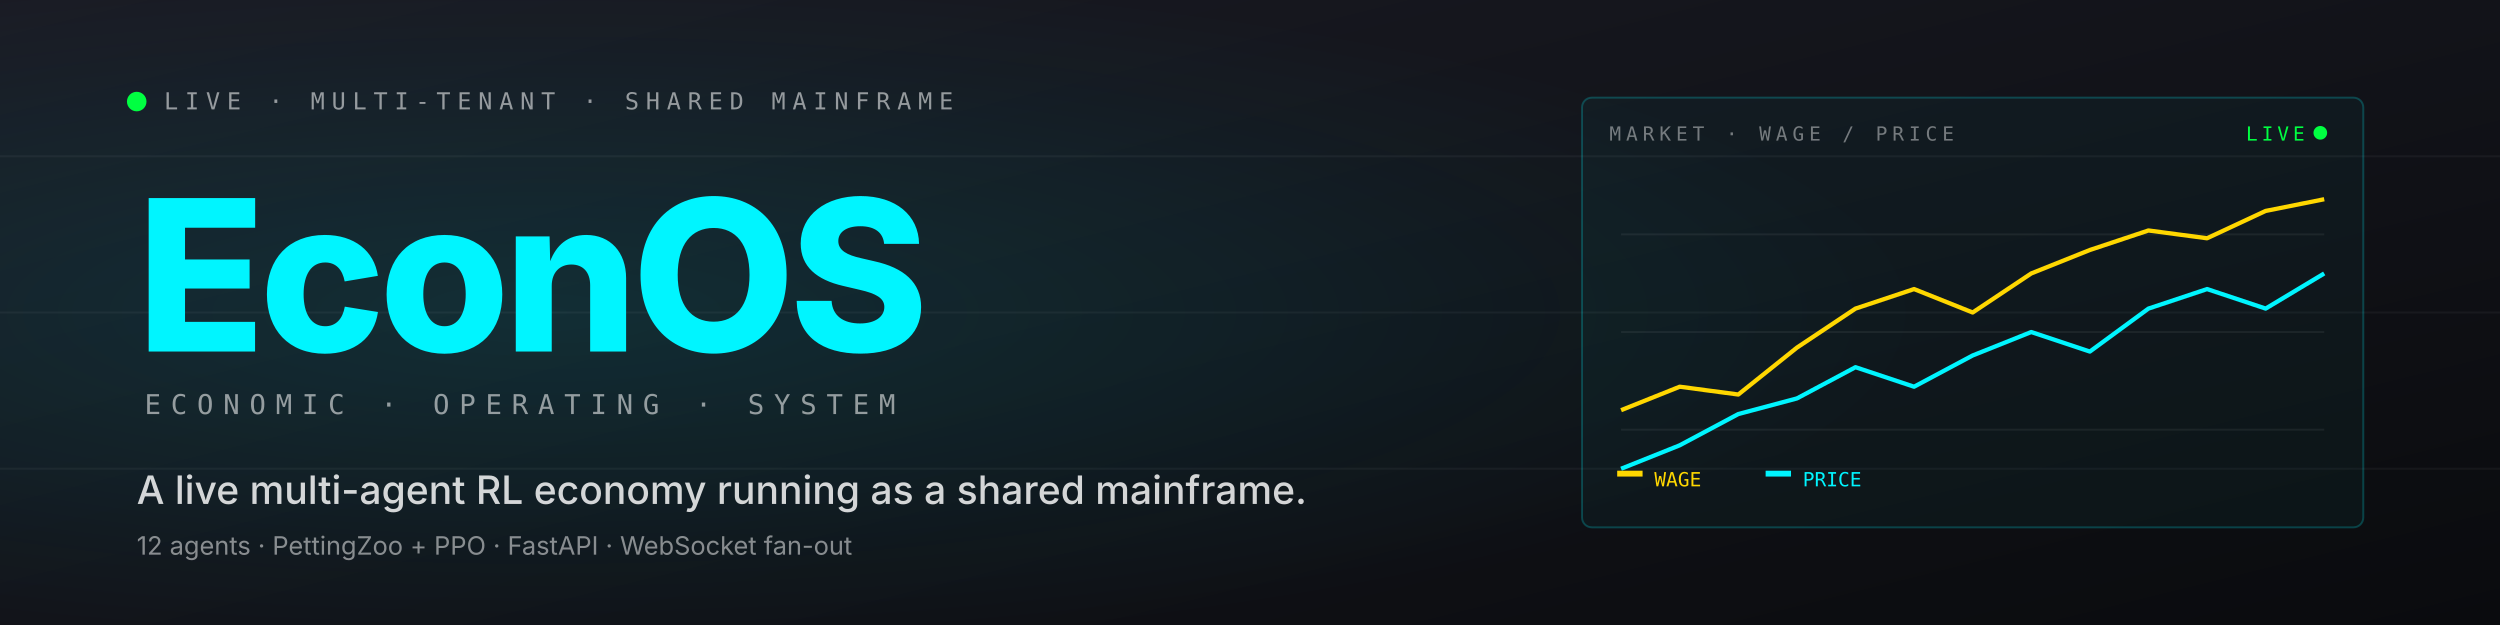
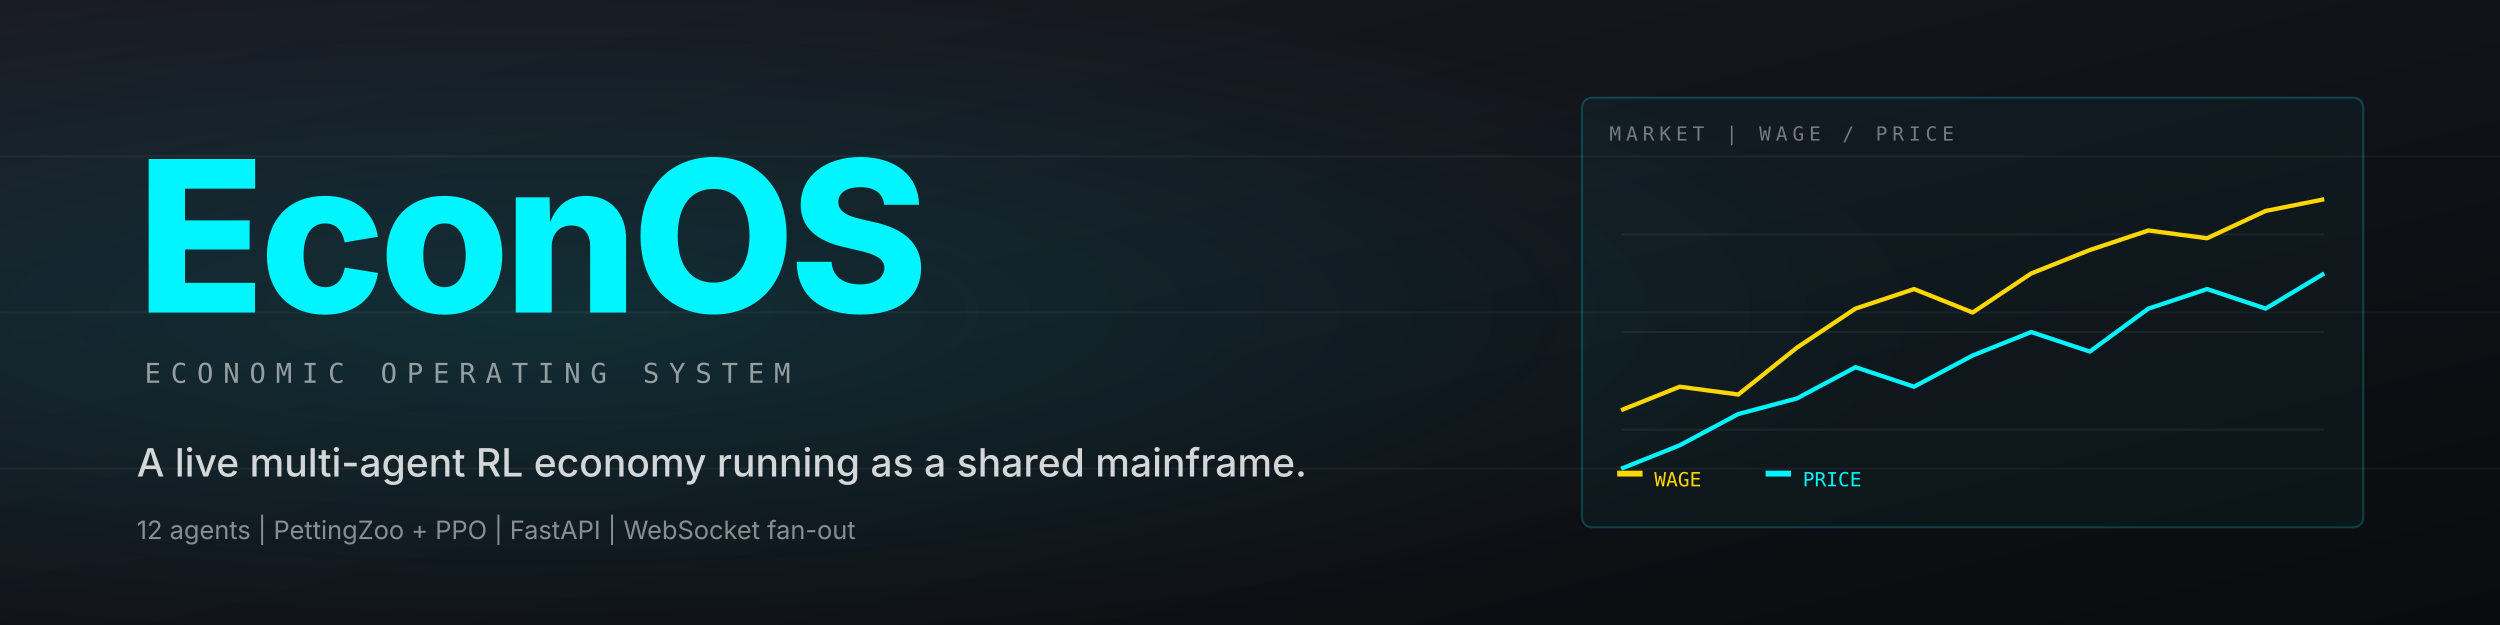
<svg xmlns="http://www.w3.org/2000/svg" viewBox="0 0 1280 320" width="1280" height="320" role="img" aria-label="EconOS — Economic Operating System">
  <defs>
    <linearGradient id="bgGrad" x1="0" y1="0" x2="1" y2="1">
      <stop offset="0%" stop-color="#1a1b24" />
      <stop offset="100%" stop-color="#0a0b0e" />
    </linearGradient>
    <radialGradient id="cyanHaze" cx="22%" cy="50%" r="55%">
      <stop offset="0%" stop-color="#00F5FF" stop-opacity="0.11" />
      <stop offset="100%" stop-color="#00F5FF" stop-opacity="0" />
    </radialGradient>
  </defs>
  <rect width="1280" height="320" fill="url(#bgGrad)" />
  <rect width="1280" height="320" fill="url(#cyanHaze)" />
  <g stroke="rgba(255,255,255,0.045)" stroke-width="1">
    <line x1="0" y1="80" x2="1280" y2="80" />
    <line x1="0" y1="160" x2="1280" y2="160" />
    <line x1="0" y1="240" x2="1280" y2="240" />
  </g>
-   <g transform="translate(70, 56)">
-     <circle cx="0" cy="-4" r="5" fill="#00FF41" />
-     <text x="14" y="0" font-family="ui-monospace, Menlo, Monaco, 'JetBrains Mono', monospace" font-size="12" fill="rgba(255,255,255,0.55)" letter-spacing="3.5">LIVE · MULTI-TENANT · SHARED MAINFRAME</text>
-   </g>
-   <text x="70" y="180" font-family="Inter, system-ui, -apple-system, 'Helvetica Neue', sans-serif" font-size="108" font-weight="800" fill="#00F5FF" letter-spacing="-3">EconOS</text>
-   <text x="74" y="212" font-family="ui-monospace, Menlo, Monaco, 'JetBrains Mono', monospace" font-size="14" fill="rgba(255,255,255,0.55)" letter-spacing="5">ECONOMIC · OPERATING · SYSTEM</text>
-   <text x="70" y="258" font-family="Inter, system-ui, -apple-system, 'Helvetica Neue', sans-serif" font-size="20" font-weight="500" fill="rgba(255,255,255,0.82)">A live multi-agent RL economy running as a shared mainframe.</text>
-   <text x="70" y="284" font-family="Inter, system-ui, -apple-system, 'Helvetica Neue', sans-serif" font-size="13" fill="rgba(255,255,255,0.5)">12 agents · PettingZoo + PPO · FastAPI · WebSocket fan-out</text>
+   <text x="70" y="160" font-family="Inter, system-ui, -apple-system, 'Helvetica Neue', sans-serif" font-size="108" font-weight="800" fill="#00F5FF" letter-spacing="-3">EconOS</text>
+   <text x="74" y="196" font-family="ui-monospace, Menlo, Monaco, 'JetBrains Mono', monospace" font-size="14" fill="rgba(255,255,255,0.55)" letter-spacing="5">ECONOMIC OPERATING SYSTEM</text>
+   <text x="70" y="244" font-family="Inter, system-ui, -apple-system, 'Helvetica Neue', sans-serif" font-size="20" font-weight="500" fill="rgba(255,255,255,0.82)">A live multi-agent RL economy running as a shared mainframe.</text>
+   <text x="70" y="276" font-family="Inter, system-ui, -apple-system, 'Helvetica Neue', sans-serif" font-size="13" fill="rgba(255,255,255,0.5)">12 agents | PettingZoo + PPO | FastAPI | WebSocket fan-out</text>
  <g transform="translate(810, 50)">
    <rect x="0" y="0" width="400" height="220" rx="5" fill="rgba(0,245,255,0.035)" stroke="rgba(0,245,255,0.22)" stroke-width="1" />
-     <text x="14" y="22" font-family="ui-monospace, Menlo, Monaco, 'JetBrains Mono', monospace" font-size="10" fill="rgba(255,255,255,0.42)" letter-spacing="2.5">MARKET · WAGE / PRICE</text>
-     <circle cx="378" cy="18" r="3.5" fill="#00FF41" />
-     <text x="370" y="22" font-family="ui-monospace, monospace" font-size="10" fill="#00FF41" text-anchor="end" letter-spacing="2">LIVE</text>
+     <text x="14" y="22" font-family="ui-monospace, Menlo, Monaco, 'JetBrains Mono', monospace" font-size="10" fill="rgba(255,255,255,0.42)" letter-spacing="2.5">MARKET | WAGE / PRICE</text>
    <g stroke="rgba(255,255,255,0.06)" stroke-width="1">
      <line x1="20" y1="70" x2="380" y2="70" />
      <line x1="20" y1="120" x2="380" y2="120" />
      <line x1="20" y1="170" x2="380" y2="170" />
    </g>
    <polyline fill="none" stroke="#FFD700" stroke-width="2.2" stroke-linejoin="round" points="20,160 50,148 80,152 110,128 140,108 170,98 200,110 230,90 260,78 290,68 320,72 350,58 380,52" />
    <polyline fill="none" stroke="#00F5FF" stroke-width="2.2" stroke-linejoin="round" points="20,190 50,178 80,162 110,154 140,138 170,148 200,132 230,120 260,130 290,108 320,98 350,108 380,90" />
    <g transform="translate(18, 200)" font-family="ui-monospace, Menlo, monospace" font-size="10">
      <rect x="0" y="-9" width="13" height="3" fill="#FFD700" />
      <text x="19" y="-1" fill="#FFD700">WAGE</text>
      <rect x="76" y="-9" width="13" height="3" fill="#00F5FF" />
      <text x="95" y="-1" fill="#00F5FF">PRICE</text>
    </g>
  </g>
</svg>
